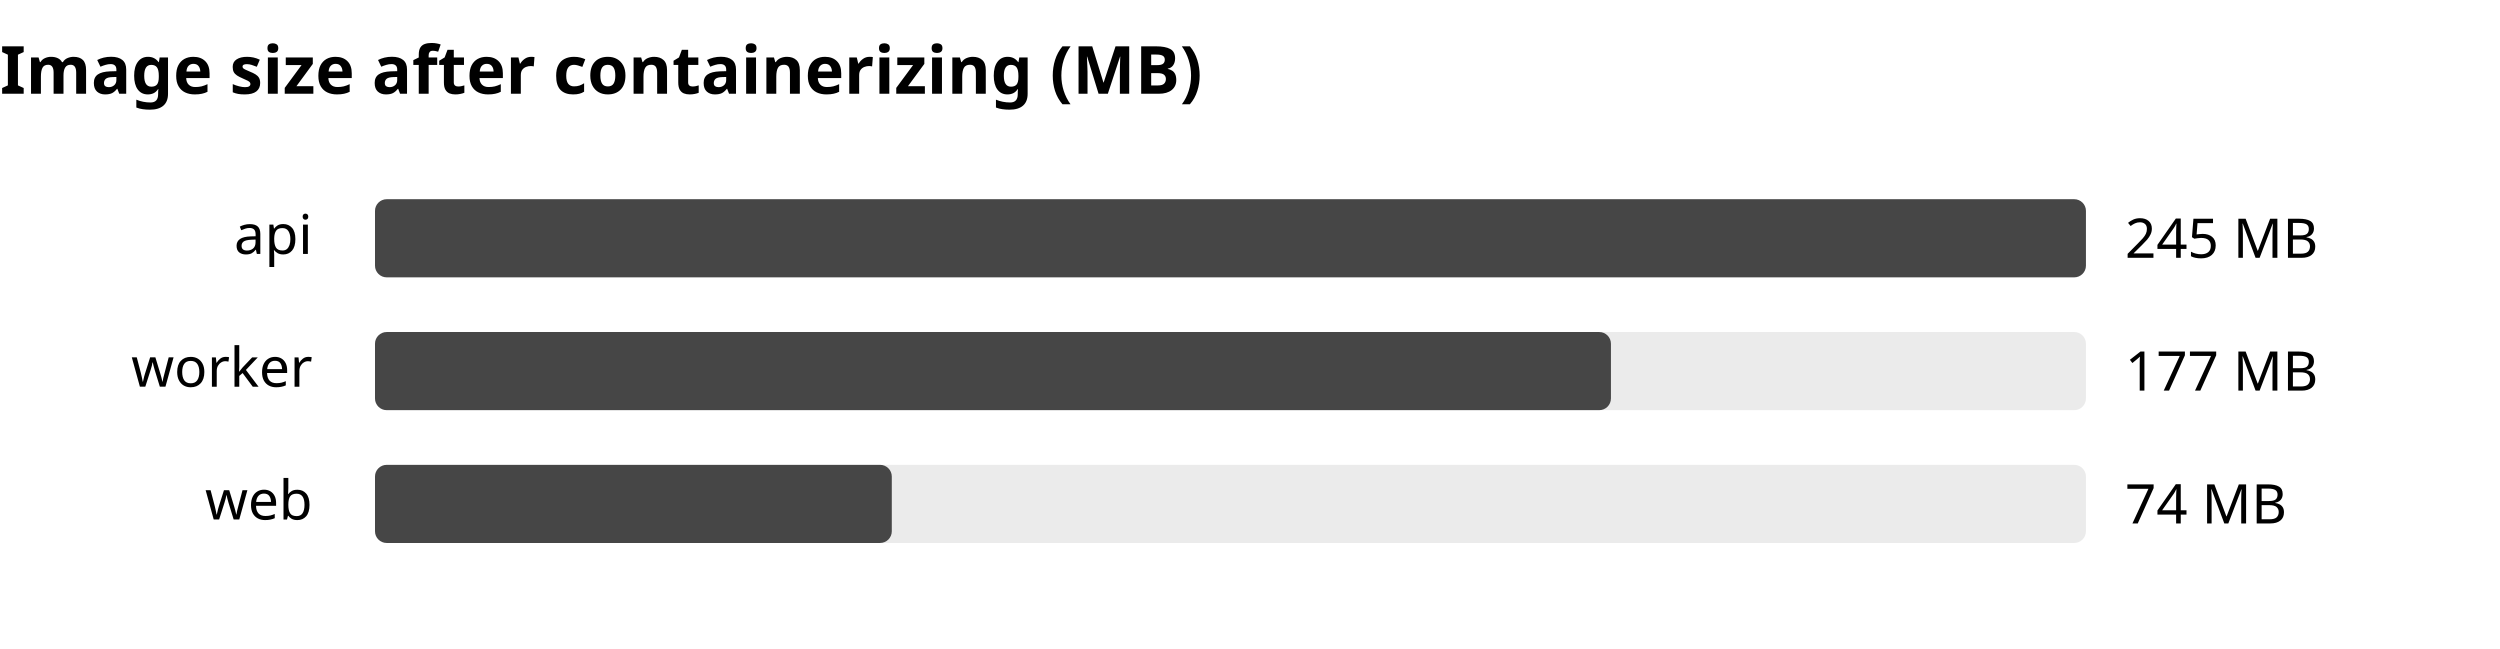
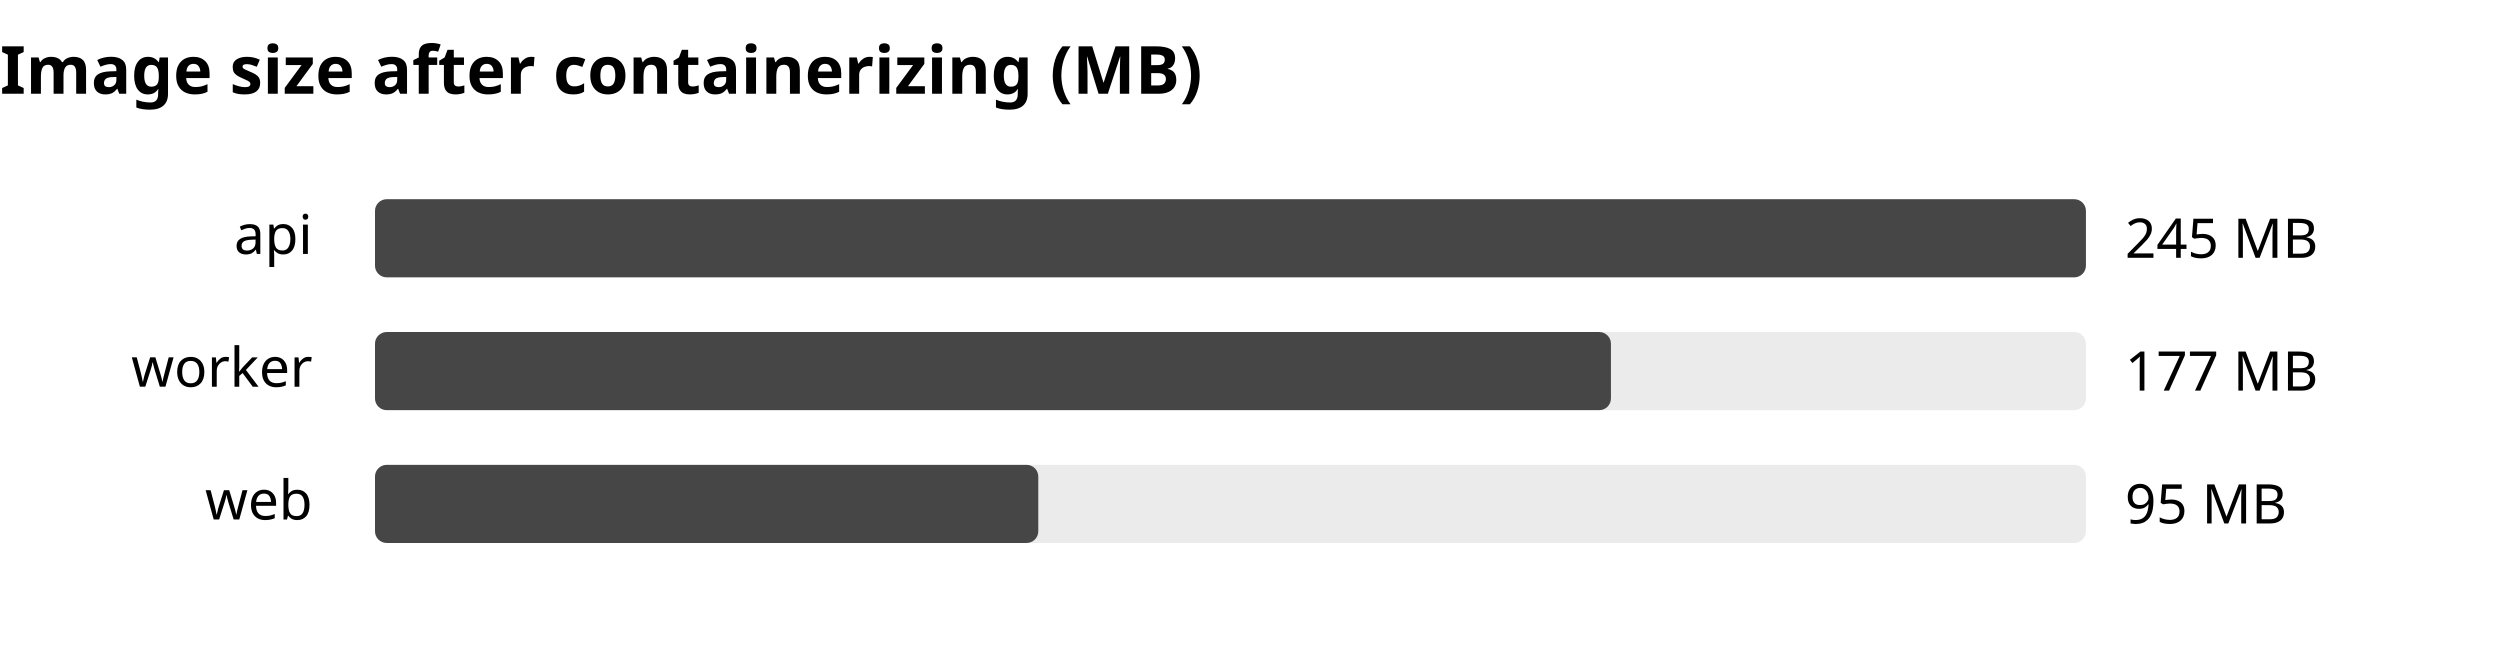
<svg xmlns="http://www.w3.org/2000/svg" viewBox="0 0 640 166" width="640" height="166" role="img" aria-labelledby="t d" font-family="system-ui, sans-serif" fill="currentColor">
  <text x="0" y="24" font-size="17" font-weight="600">Image size after containerizing (MB)</text>
  <text x="80" y="65" text-anchor="end" font-size="14">api</text>
  <rect x="96" y="51" width="438" height="20" rx="3" fill="currentColor" fill-opacity="0.08" />
  <rect x="96" y="51" width="438.0" height="20" rx="3" fill="currentColor" fill-opacity="0.7" />
  <text x="544" y="66" font-size="14">245 MB</text>
  <text x="80" y="99" text-anchor="end" font-size="14">worker</text>
  <rect x="96" y="85" width="438" height="20" rx="3" fill="currentColor" fill-opacity="0.08" />
  <rect x="96" y="85" width="316.4" height="20" rx="3" fill="currentColor" fill-opacity="0.7" />
  <text x="544" y="100" font-size="14">177 MB</text>
  <text x="80" y="133" text-anchor="end" font-size="14">web</text>
  <rect x="96" y="119" width="438" height="20" rx="3" fill="currentColor" fill-opacity="0.08" />
-   <rect x="96" y="119" width="132.3" height="20" rx="3" fill="currentColor" fill-opacity="0.7" />
-   <text x="544" y="134" font-size="14">74 MB</text>
+   <rect x="96" y="119" width="169.8" height="20" rx="3" fill="currentColor" fill-opacity="0.7" />
+   <text x="544" y="134" font-size="14">95 MB</text>
</svg>
